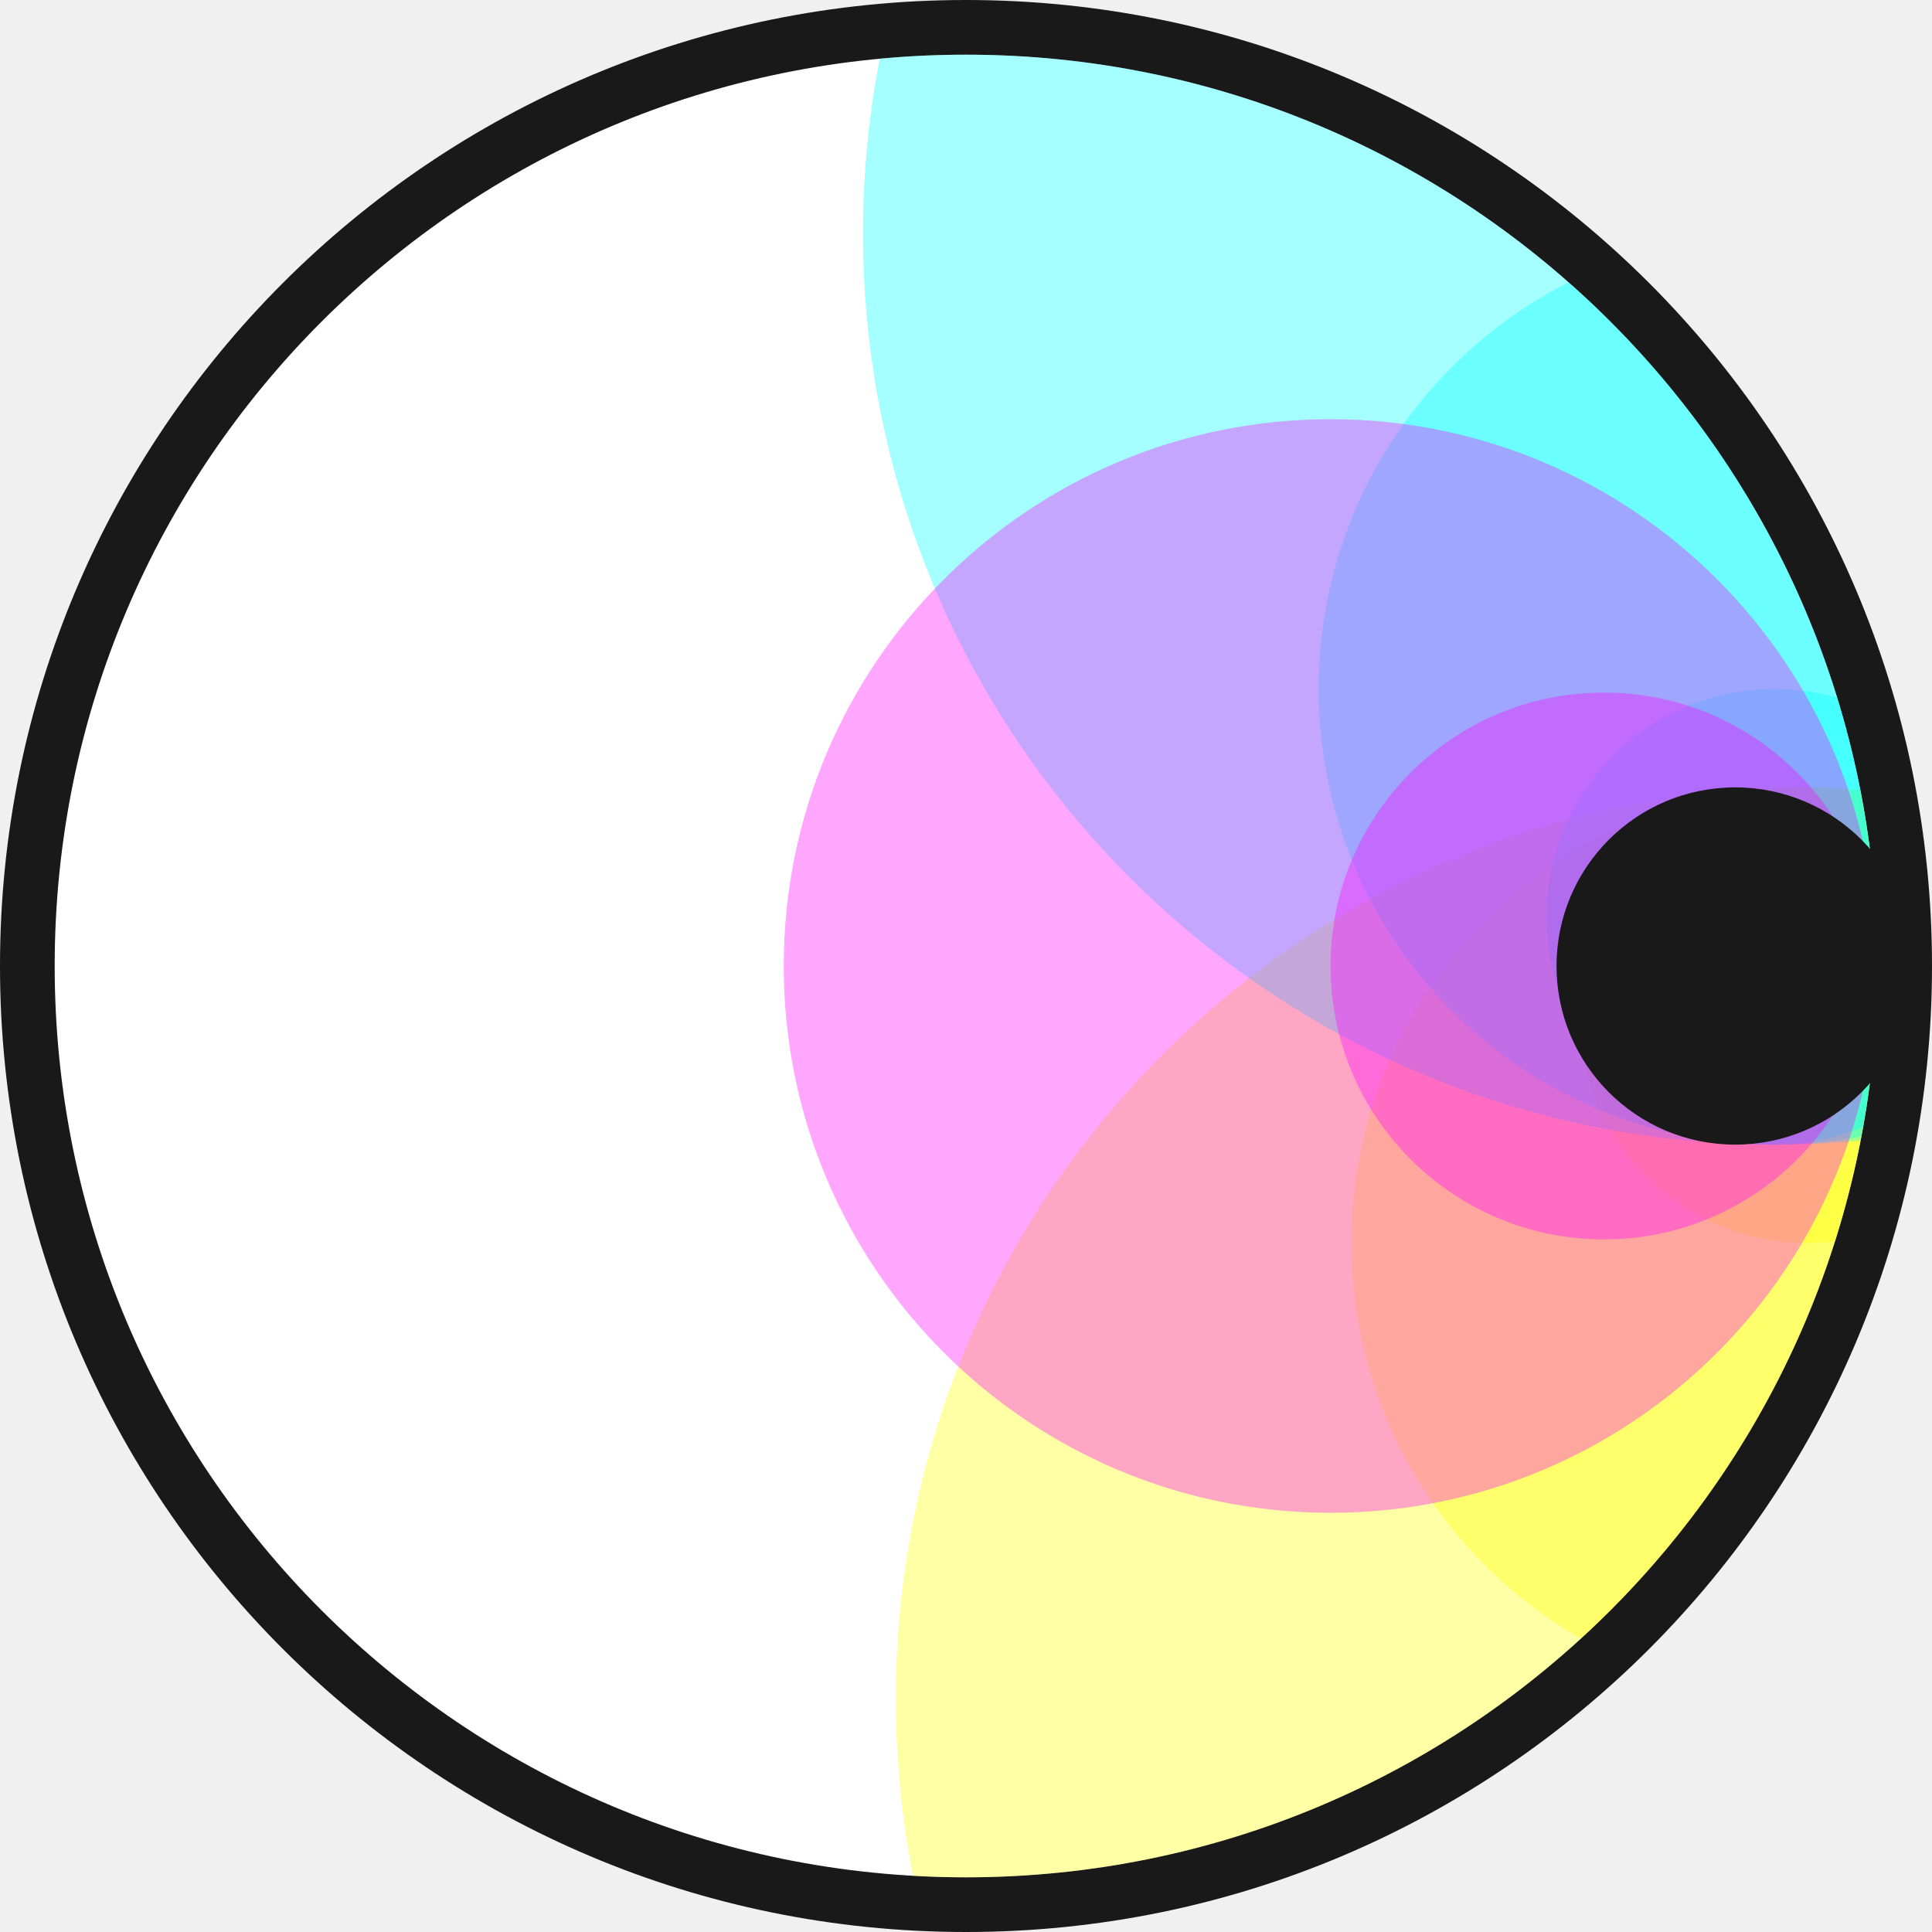
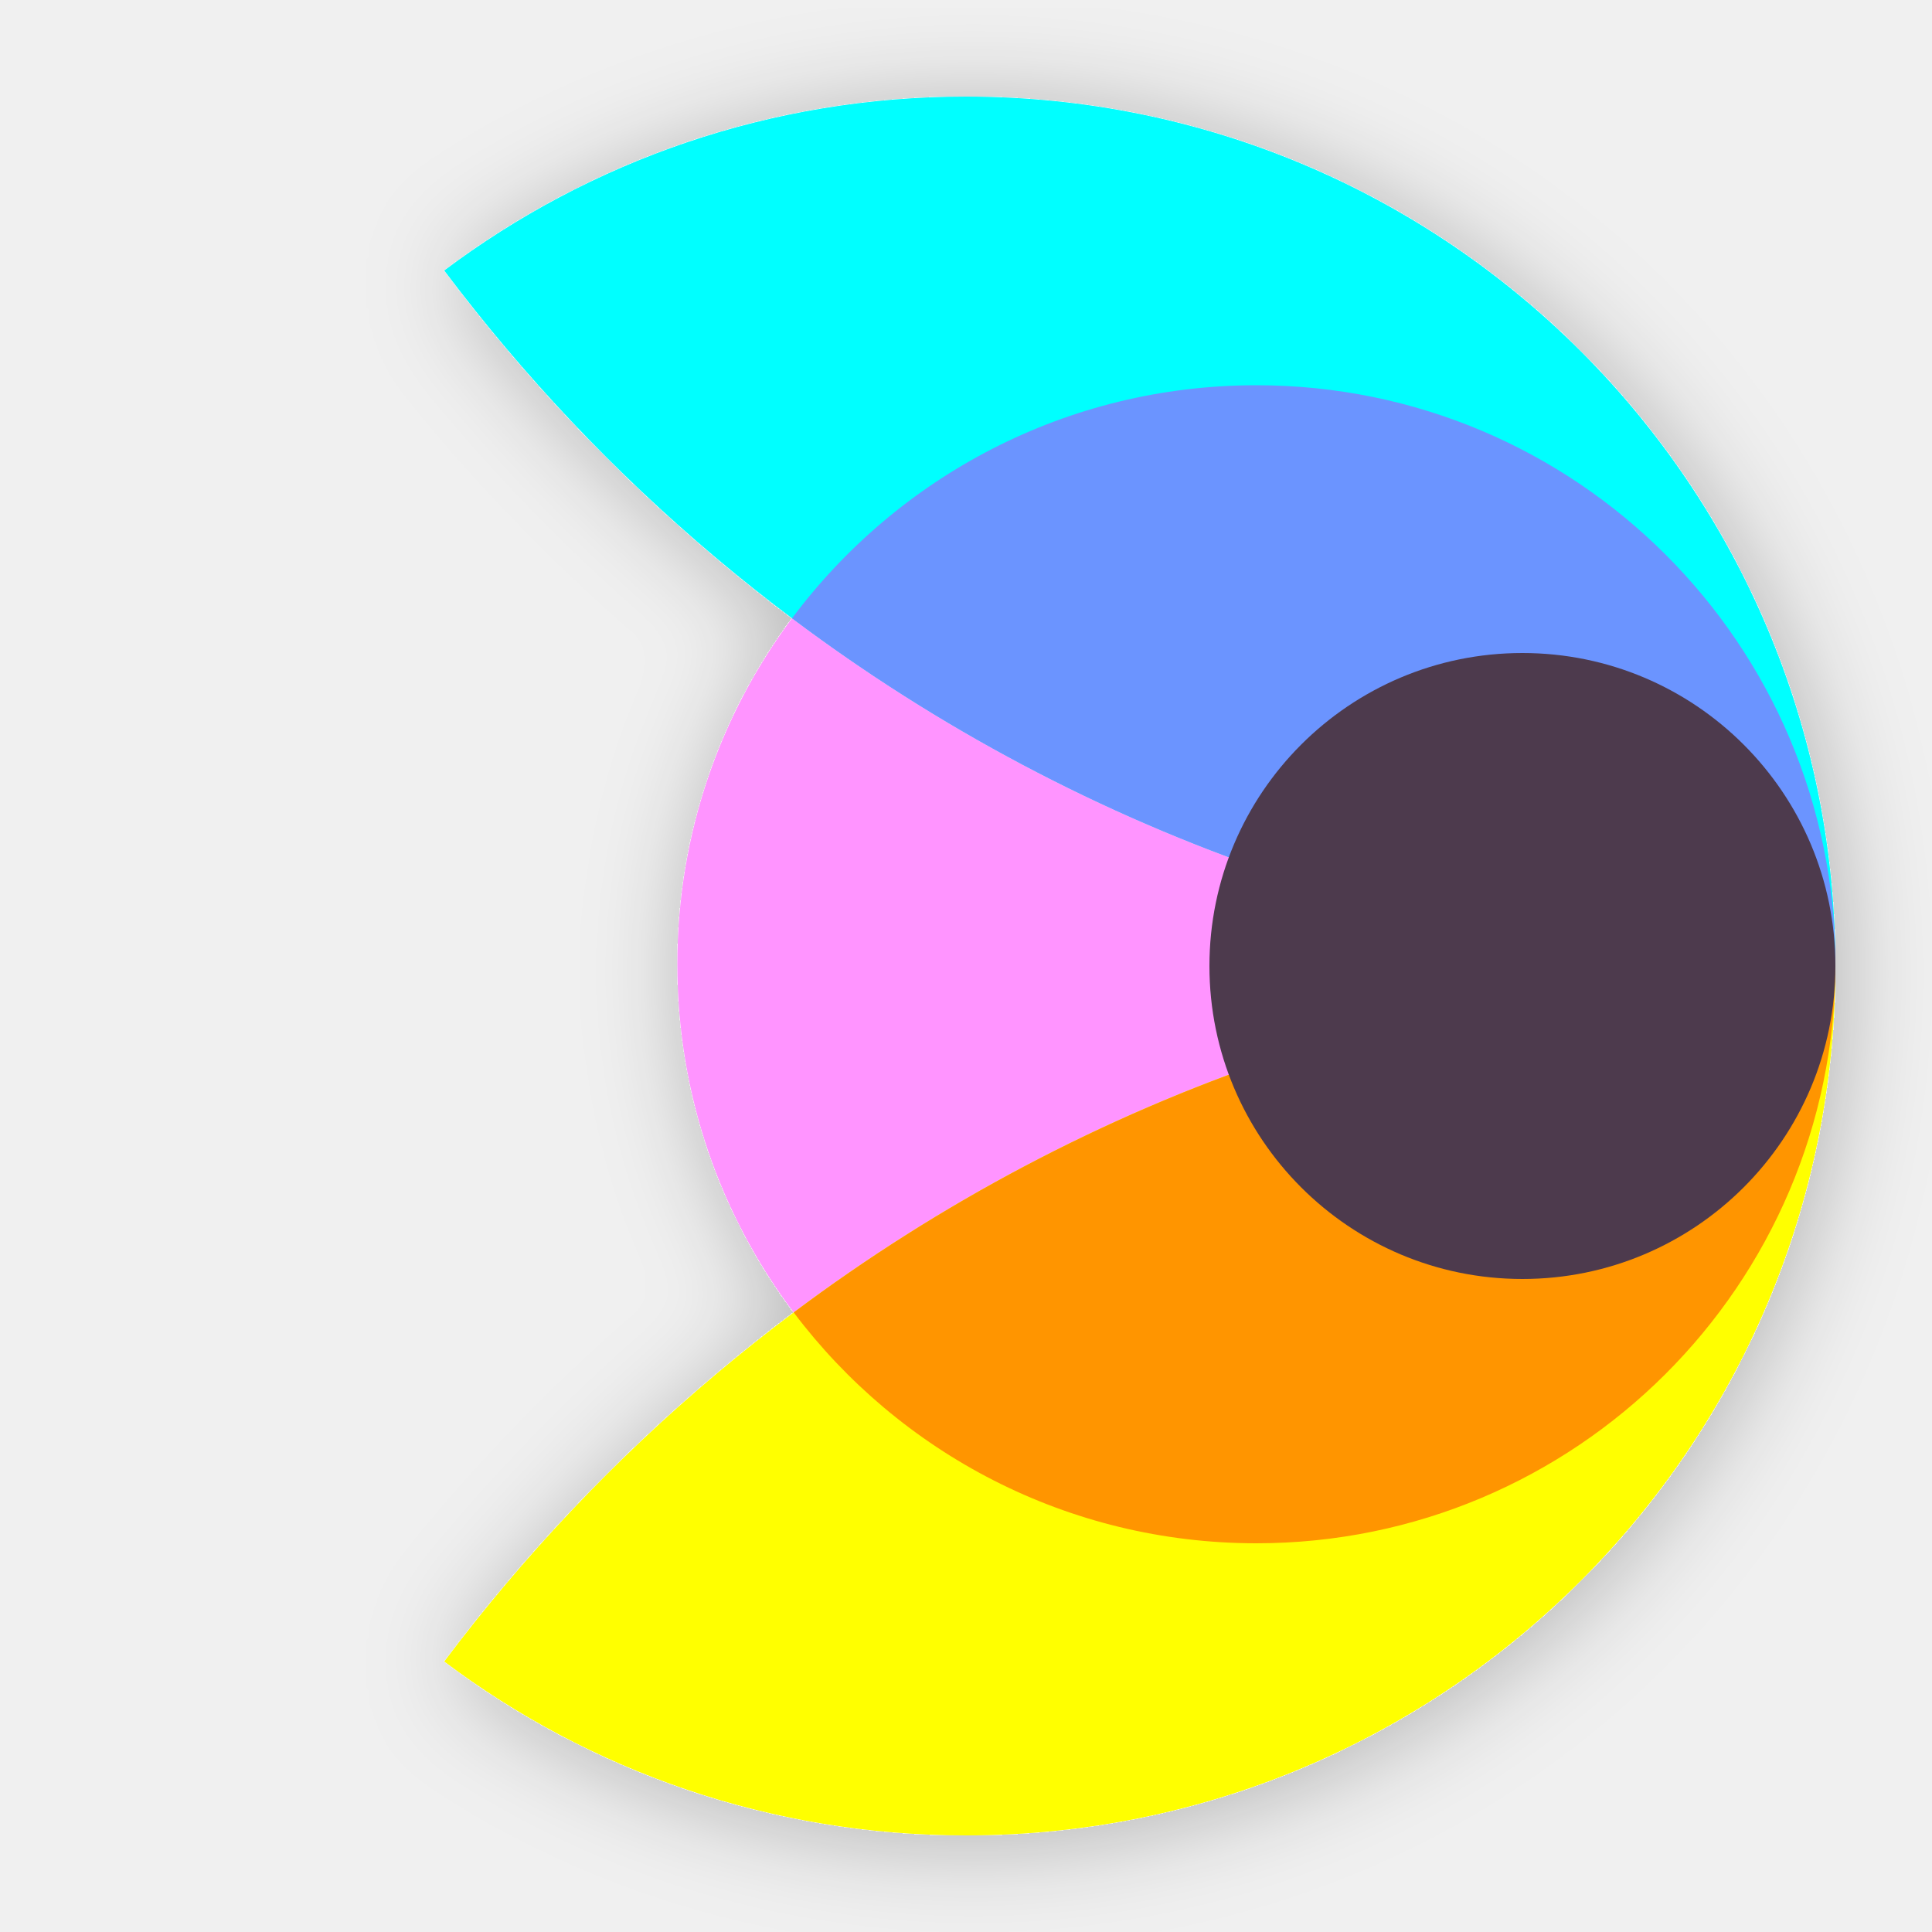
- <svg xmlns="http://www.w3.org/2000/svg" width="530" height="530" viewBox="0 0 530 530" fill="none">
-   <path d="M515 265C515 403.071 403.071 515 265 515C126.929 515 15 403.071 15 265C15 126.929 126.929 15 265 15C403.071 15 515 126.929 515 265Z" fill="white" />
-   <path fill-rule="evenodd" clip-rule="evenodd" d="M530 265C530 411.355 411.355 530 265 530C118.645 530 0 411.355 0 265C0 118.645 118.645 0 265 0C411.355 0 530 118.645 530 265ZM265 515C403.071 515 515 403.071 515 265C515 126.929 403.071 15 265 15C126.929 15 15 126.929 15 265C15 403.071 126.929 515 265 515Z" fill="#1A1919" />
-   <mask id="mask0_622_907" style="mask-type:alpha" maskUnits="userSpaceOnUse" x="15" y="15" width="500" height="500">
-     <circle cx="265" cy="265" r="250" fill="white" />
-   </mask>
-   <g mask="url(#mask0_622_907)">
-     <g opacity="0.35">
-       <g style="mix-blend-mode:multiply">
-         <path d="M558.25 278.5C558.25 313.018 530.268 341 495.75 341C461.232 341 433.25 313.018 433.25 278.5C433.25 243.982 461.232 216 495.75 216C530.268 216 558.25 243.982 558.25 278.5Z" fill="#FFFF00" />
-       </g>
-     </g>
-     <g opacity="0.35">
-       <g style="mix-blend-mode:multiply">
-         <path d="M620.75 341C620.75 410.036 564.786 466 495.75 466C426.714 466 370.75 410.036 370.75 341C370.75 271.964 426.714 216 495.75 216C564.786 216 620.75 271.964 620.75 341Z" fill="#FFFF00" />
-       </g>
-     </g>
-     <g opacity="0.35">
-       <g style="mix-blend-mode:multiply">
-         <path d="M745.75 466C745.75 604.071 633.821 716 495.75 716C357.679 716 245.75 604.071 245.75 466C245.75 327.929 357.679 216 495.75 216C633.821 216 745.75 327.929 745.75 466Z" fill="#FFFF00" />
-       </g>
-     </g>
-     <g opacity="0.35">
-       <g style="mix-blend-mode:multiply">
-         <path d="M549.25 251.5C549.25 216.982 521.268 189 486.75 189C452.232 189 424.25 216.982 424.25 251.5C424.25 286.018 452.232 314 486.75 314C521.268 314 549.25 286.018 549.25 251.5Z" fill="#00FFFF" />
-       </g>
-     </g>
-     <g opacity="0.35">
-       <g style="mix-blend-mode:multiply">
-         <path d="M611.75 189C611.75 119.964 555.786 64 486.75 64C417.714 64 361.75 119.964 361.75 189C361.75 258.036 417.714 314 486.75 314C555.786 314 611.75 258.036 611.75 189Z" fill="#00FFFF" />
-       </g>
-     </g>
-     <g opacity="0.35">
-       <g style="mix-blend-mode:multiply">
-         <path d="M736.75 64C736.75 -74.071 624.821 -186 486.75 -186C348.679 -186 236.75 -74.071 236.75 64C236.75 202.071 348.679 314 486.75 314C624.821 314 736.75 202.071 736.75 64Z" fill="#00FFFF" />
-       </g>
-     </g>
-     <g opacity="0.35">
-       <g style="mix-blend-mode:multiply">
-         <path d="M440 190C398.579 190 365 223.579 365 265C365 306.421 398.579 340 440 340C481.421 340 515 306.421 515 265C515 223.579 481.421 190 440 190Z" fill="#FF00FF" />
-       </g>
-     </g>
-     <g opacity="0.35">
-       <g style="mix-blend-mode:multiply">
-         <path d="M365 115C282.157 115 215 182.157 215 265C215 347.843 282.157 415 365 415C447.843 415 515 347.843 515 265C515 182.157 447.843 115 365 115Z" fill="#FF00FF" />
-       </g>
+ <svg xmlns="http://www.w3.org/2000/svg" width="1000" height="1000" viewBox="0 0 1000 1000" fill="none">
+   <g clip-path="url(#clip0_745_2167)">
+     <g filter="url(#filter0_d_745_2167)">
+       <path fill-rule="evenodd" clip-rule="evenodd" d="M950 500C655.558 500 394.14 358.605 229.942 140.011C305.161 83.492 398.669 50 500 50C748.528 50 950 251.472 950 500Z" fill="#00FFFF" />
+       <path d="M409.955 320.032C560.382 433.036 747.37 500 949.999 500C949.999 500 949.999 500 949.999 500C747.758 500 561.097 566.708 410.819 679.32C373.013 629.163 350.6 566.749 350.6 499.101C350.6 431.969 372.672 369.992 409.955 320.032Z" fill="#FF94FF" />
+       <path d="M949.999 500C747.37 500 560.381 433.036 409.955 320.032C464.597 246.81 551.912 199.4 650.3 199.4C815.82 199.4 950 333.58 950 499.1C950 499.4 950 499.7 949.999 500Z" fill="#6B94FF" />
+       <path fill-rule="evenodd" clip-rule="evenodd" d="M500 950C748.528 950 950 748.528 950 500C655.557 500 394.14 641.395 229.942 859.989C305.161 916.508 398.669 950 500 950Z" fill="#FFFF00" />
+       <path d="M949.999 500C949.513 665.106 815.52 798.8 650.3 798.8C552.429 798.8 465.515 751.886 410.819 679.32C561.097 566.708 747.757 500 949.999 500Z" fill="#FF9500" />
+       <path d="M950 500C950 589.47 877.47 662 788 662C698.53 662 626 589.47 626 500C626 410.53 698.53 338 788 338C877.47 338 950 410.53 950 500Z" fill="#4D3A4D" />
    </g>
  </g>
-   <circle cx="476" cy="265" r="49" fill="#1A1919" />
+   <defs>
+     <filter id="filter0_d_745_2167" x="4" y="4" width="1000" height="1000" filterUnits="userSpaceOnUse" color-interpolation-filters="sRGB">
+       <feFlood flood-opacity="0" result="BackgroundImageFix" />
+       <feColorMatrix in="SourceAlpha" type="matrix" values="0 0 0 0 0 0 0 0 0 0 0 0 0 0 0 0 0 0 127 0" result="hardAlpha" />
+       <feOffset dx="4" dy="4" />
+       <feGaussianBlur stdDeviation="25" />
+       <feComposite in2="hardAlpha" operator="out" />
+       <feColorMatrix type="matrix" values="0 0 0 0 0 0 0 0 0 0 0 0 0 0 0 0 0 0 0.25 0" />
+       <feBlend mode="normal" in2="BackgroundImageFix" result="effect1_dropShadow_745_2167" />
+       <feBlend mode="normal" in="SourceGraphic" in2="effect1_dropShadow_745_2167" result="shape" />
+     </filter>
+     <clipPath id="clip0_745_2167">
+       <rect width="1000" height="1000" fill="white" />
+     </clipPath>
+   </defs>
</svg>
